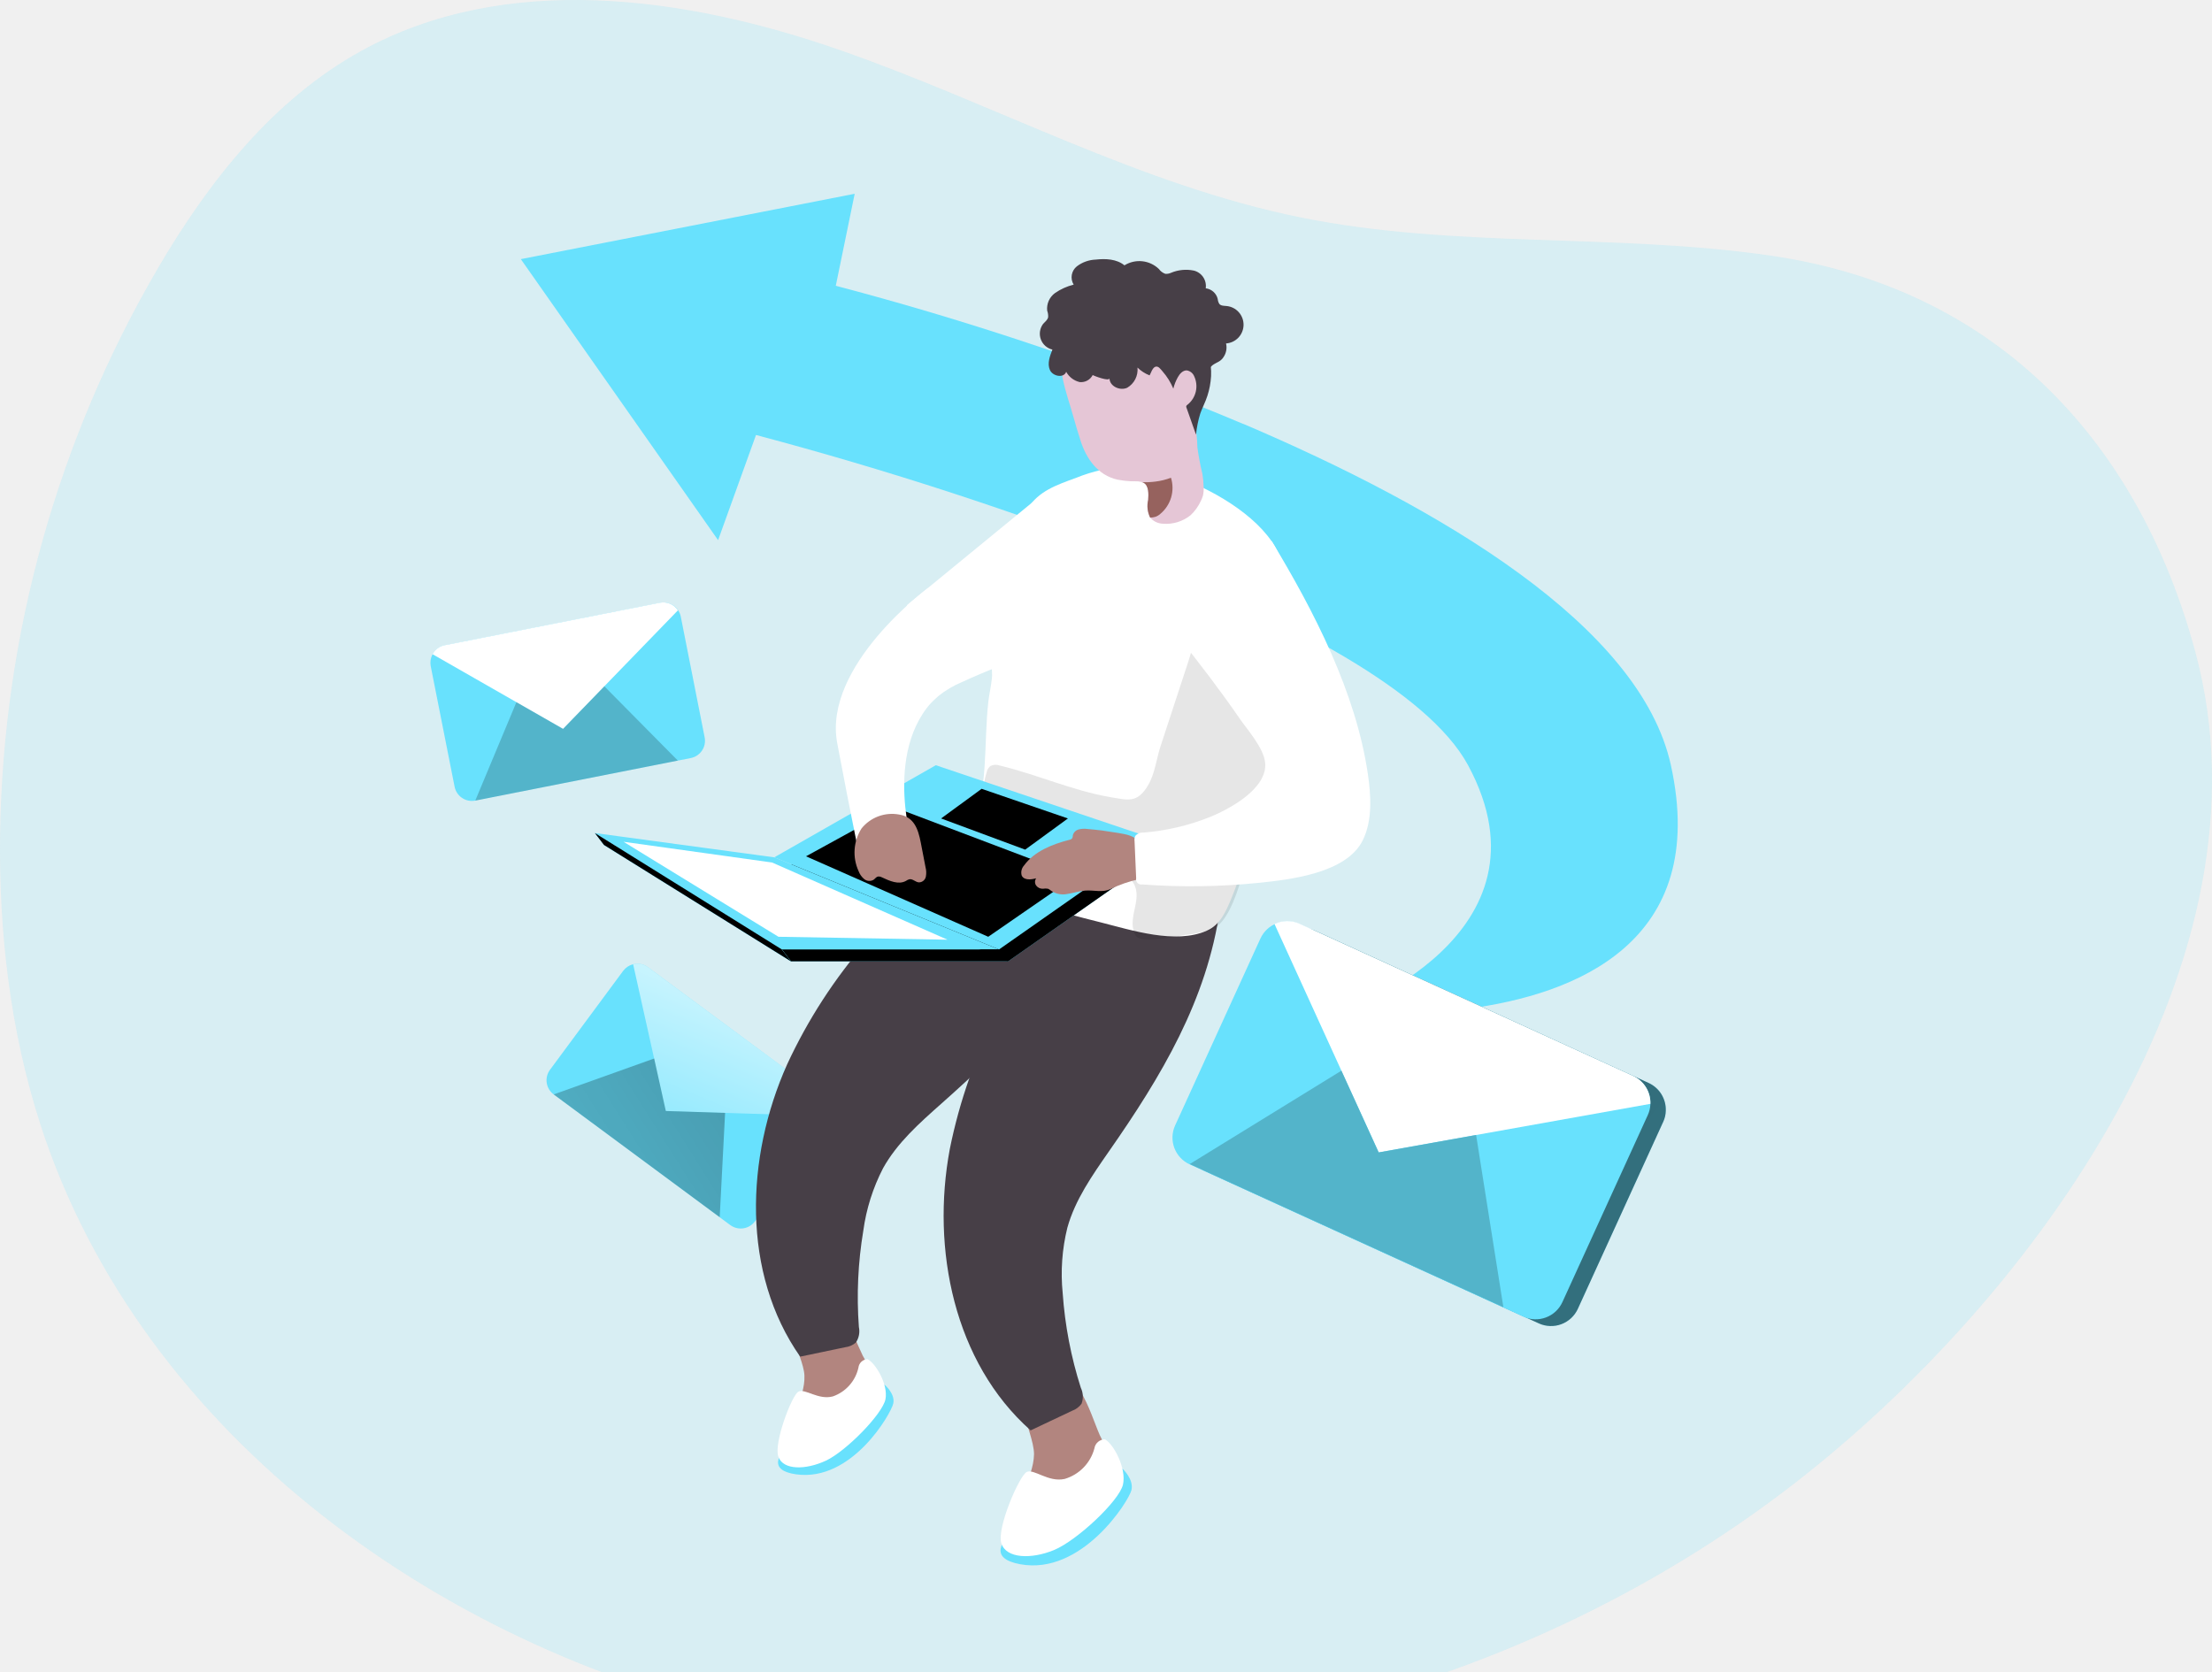
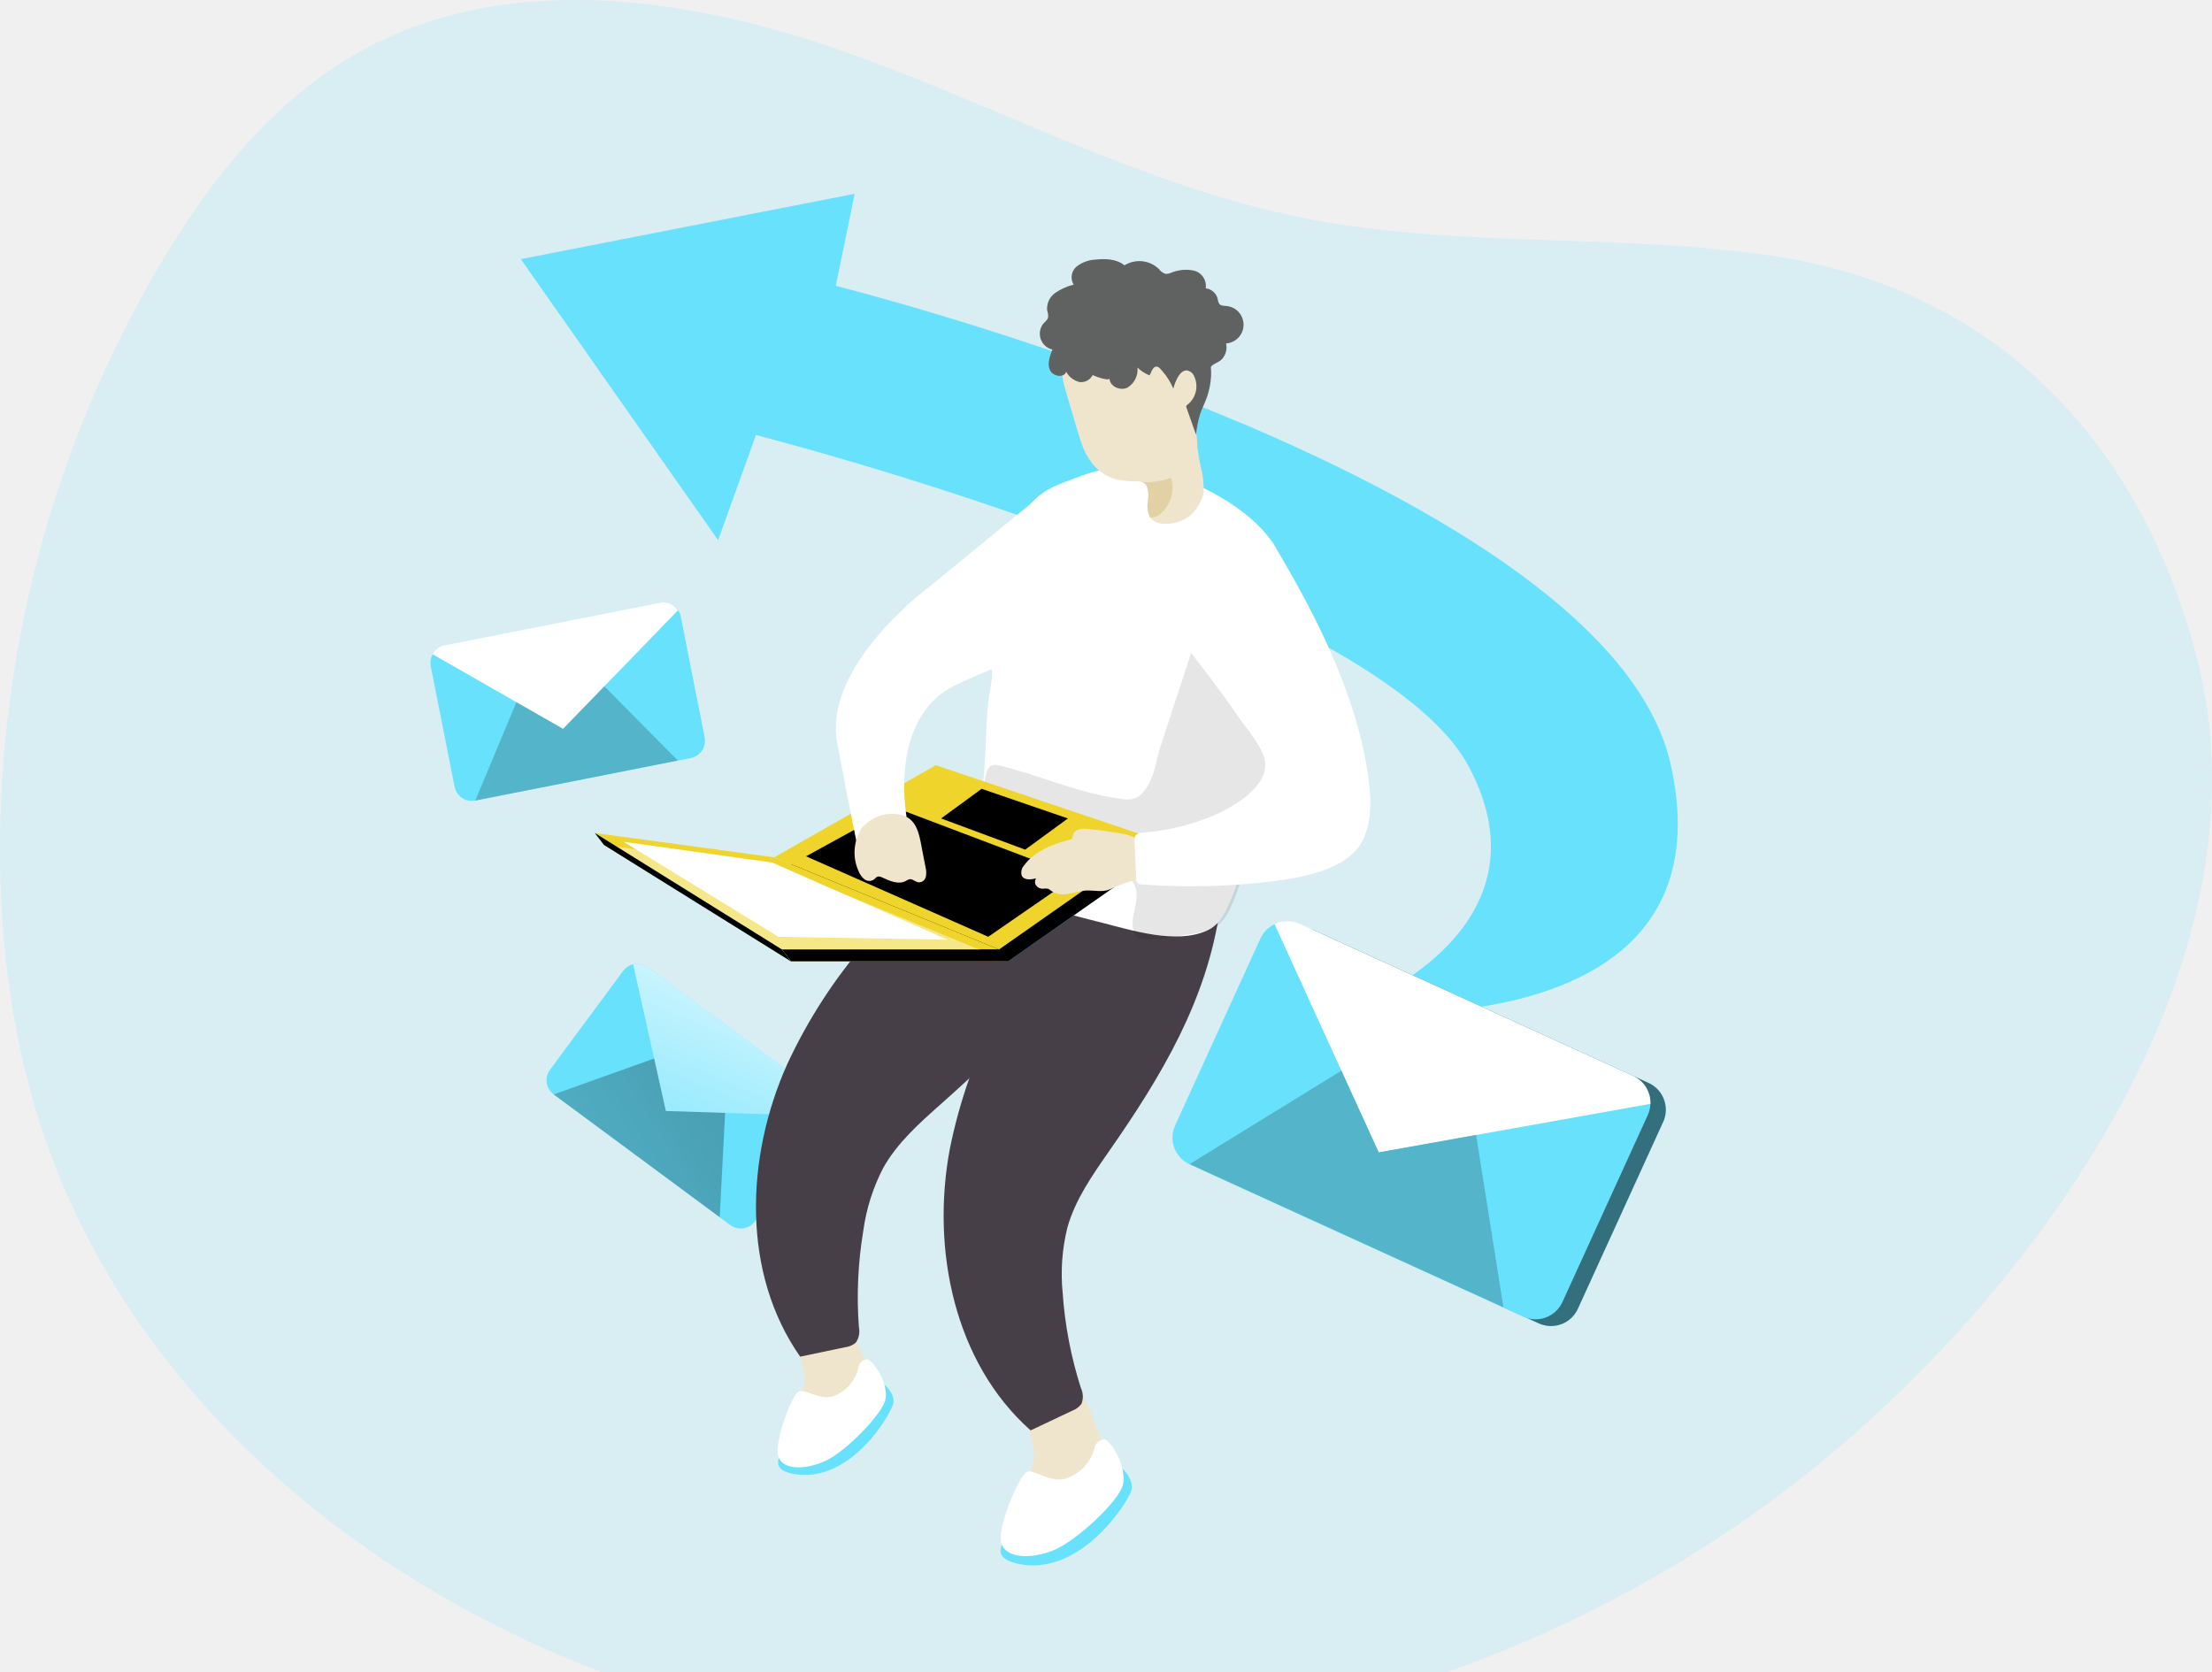
<svg xmlns="http://www.w3.org/2000/svg" width="475" height="359" viewBox="0 0 475 359" fill="none">
  <g clip-path="url(#clip0)">
    <path opacity="0.18" d="M380.155 54.89C346.85 50.055 312.559 53.385 279.538 46.749C244.999 39.805 213.545 22.326 180.253 10.719C146.96 -0.888 108.512 -6.105 77.624 10.904C58.715 21.327 44.801 38.978 33.884 57.653C12.368 94.481 0.706 136.232 0.024 178.879C-0.284 200.02 2.171 221.31 8.659 241.44C30.344 308.714 95.979 355.277 165.191 369.635C241.2 385.411 323.845 366.181 385.225 318.68C437.489 278.161 489.173 205.916 471.447 140.111C459.692 96.347 430.088 62.143 380.155 54.89Z" fill="#68E1FD" />
    <path d="M118.898 235.051L156.816 263.112C157.623 263.708 158.633 263.96 159.625 263.812C160.617 263.664 161.51 263.128 162.108 262.323L177.835 241.07C178.132 240.674 178.342 240.22 178.452 239.738C178.636 239.013 178.601 238.249 178.351 237.544C178.1 236.839 177.646 236.225 177.046 235.778L139.115 207.717C138.667 207.387 138.152 207.16 137.606 207.051C137.061 206.943 136.498 206.955 135.957 207.088C135.106 207.305 134.353 207.805 133.824 208.506L118.096 229.771C117.802 230.171 117.589 230.624 117.471 231.105C117.352 231.587 117.329 232.087 117.403 232.577C117.478 233.067 117.648 233.538 117.905 233.963C118.161 234.387 118.499 234.757 118.898 235.051Z" fill="#68E1FD" />
    <path d="M135.957 207.088L142.976 238.615L178.452 239.738C178.636 239.013 178.601 238.249 178.351 237.544C178.1 236.839 177.646 236.225 177.046 235.778L139.115 207.717C138.667 207.387 138.152 207.16 137.606 207.051C137.061 206.943 136.498 206.955 135.957 207.088Z" fill="url(#paint0_linear)" />
    <path d="M155.706 239.022L154.546 261.422L118.898 235.051L140.472 227.341L142.976 238.615L155.706 239.022Z" fill="url(#paint1_linear)" />
    <path d="M111.842 55.654L154.201 116.008L162.342 93.423C190.456 100.89 218.133 109.912 245.246 120.448C276.504 132.894 306.601 148.362 315.248 164.348C335.071 201.068 288.506 217.301 288.506 217.301C297.365 218.009 306.273 217.794 315.088 216.659C338.315 213.612 367.154 202.363 358.803 164.348C352.204 134.313 309.241 109.051 267.03 91.055H266.969C260.801 88.44 254.633 85.985 248.639 83.654L248.466 83.58C225.884 74.946 202.854 67.534 179.476 61.377L183.534 41.617L111.842 55.654Z" fill="#68E1FD" />
    <path d="M315.248 164.348C335.071 201.068 288.506 217.301 288.506 217.301C297.365 218.009 306.273 217.794 315.088 216.659C318.578 212.596 321.839 208.343 324.857 203.918C351.587 165.039 294.254 134.399 294.254 134.399C289.48 116.97 267.03 102.551 267.03 102.551V91.055H266.969L248.639 83.654L248.466 83.58L244.432 117.279L245.246 120.424C276.504 132.894 306.601 148.362 315.248 164.348Z" fill="url(#paint2_linear)" />
-     <path d="M185.261 291.148C186.39 293.068 187.089 295.211 187.308 297.427C187.271 299.645 186.551 301.798 185.249 303.594C182.571 307.565 178.468 310.353 173.789 311.377C173.177 311.565 172.519 311.535 171.927 311.291C171.521 311.042 171.206 310.671 171.026 310.23C169.904 307.948 170.36 305.235 171.1 302.829C171.84 300.424 172.852 297.982 172.741 295.429C172.556 290.655 165.734 281.441 173.678 279.196C180.302 277.272 183.152 286.893 185.261 291.148Z" fill="#B2857F" />
+     <path d="M185.261 291.148C186.39 293.068 187.089 295.211 187.308 297.427C187.271 299.645 186.551 301.798 185.249 303.594C182.571 307.565 178.468 310.353 173.789 311.377C173.177 311.565 172.519 311.535 171.927 311.291C171.521 311.042 171.206 310.671 171.026 310.23C169.904 307.948 170.36 305.235 171.1 302.829C171.84 300.424 172.852 297.982 172.741 295.429C172.556 290.655 165.734 281.441 173.678 279.196C180.302 277.272 183.152 286.893 185.261 291.148Z" fill="#EFE5CC" />
    <path d="M189.924 297.377C189.924 297.377 192.267 299.302 191.823 301.423C191.379 303.545 182.954 318.334 170.952 316.644C158.95 314.954 178.662 303.076 178.662 303.076L189.924 297.377Z" fill="#68E1FD" />
    <path d="M186.297 291.914C185.805 291.931 185.336 292.126 184.976 292.461C184.616 292.796 184.389 293.25 184.336 293.739C184.023 295.148 183.355 296.454 182.397 297.533C181.439 298.612 180.221 299.429 178.859 299.906C175.726 300.758 172.864 298.143 171.458 298.883C170.052 299.623 166.104 309.922 167.141 312.858C168.177 315.794 173.037 315.72 177.354 313.709C181.671 311.698 189.541 303.669 190.146 300.499C190.75 297.329 188.012 292.765 186.297 291.914Z" fill="white" />
-     <path d="M236.155 308.208C237.319 310.396 237.993 312.812 238.129 315.288C237.959 317.73 237.057 320.064 235.539 321.985C232.371 326.279 227.67 329.186 222.414 330.102C221.727 330.283 220.998 330.218 220.354 329.917C219.92 329.608 219.585 329.18 219.392 328.683C218.257 326.093 218.911 323.096 219.836 320.431C220.761 317.767 221.995 315.14 222.044 312.327C222.044 307.023 214.927 296.428 223.857 294.319C231.32 292.555 234.034 303.385 236.155 308.208Z" fill="#B2857F" />
+     <path d="M236.155 308.208C237.319 310.396 237.993 312.812 238.129 315.288C237.959 317.73 237.057 320.064 235.539 321.985C232.371 326.279 227.67 329.186 222.414 330.102C221.727 330.283 220.998 330.218 220.354 329.917C219.92 329.608 219.585 329.18 219.392 328.683C218.257 326.093 218.911 323.096 219.836 320.431C220.761 317.767 221.995 315.14 222.044 312.327C222.044 307.023 214.927 296.428 223.857 294.319C231.32 292.555 234.034 303.385 236.155 308.208Z" fill="#EFE5CC" />
    <path d="M241.052 315.448C241.052 315.448 243.519 317.705 242.964 320.037C242.409 322.368 232.319 338.415 219.047 335.949C205.774 333.482 228.249 321.332 228.249 321.332L241.052 315.448Z" fill="#68E1FD" />
    <path d="M237.29 309.133C236.739 309.127 236.203 309.321 235.784 309.68C235.364 310.038 235.089 310.536 235.008 311.082C234.596 312.629 233.793 314.043 232.676 315.19C231.559 316.337 230.166 317.178 228.631 317.632C225.103 318.421 222.032 315.399 220.478 316.139C218.923 316.879 213.989 328.165 215.025 331.459C216.062 334.752 221.452 334.925 226.349 332.902C231.246 330.879 240.386 322.319 241.151 318.828C241.916 315.337 239.153 310.169 237.29 309.133Z" fill="white" />
    <path d="M209.549 179.569C209.213 179.627 208.883 179.714 208.562 179.828C200.766 182.788 191.379 195.986 186.075 202.252C179.18 210.188 173.441 219.058 169.028 228.599C160.073 248.594 159.246 273.436 171.828 291.371L181.499 289.348C182.343 289.254 183.139 288.906 183.781 288.349C184.111 287.865 184.339 287.319 184.451 286.745C184.564 286.17 184.558 285.578 184.434 285.006C183.923 278.098 184.242 271.153 185.384 264.321C186.022 259.638 187.458 255.099 189.627 250.901C192.662 245.436 197.448 241.205 202.111 237.061C216.913 223.949 230.185 210.393 237.525 191.854C230.901 188.598 216.691 178.311 209.549 179.569Z" fill="#473F47" />
    <path d="M231.949 189.634C231.63 189.761 231.328 189.927 231.049 190.127C224.153 194.814 218.097 209.863 214.396 217.165C209.55 226.496 206.037 236.461 203.961 246.768C199.927 268.292 204.898 292.641 221.316 307.208L230.259 302.978C231.055 302.689 231.747 302.17 232.245 301.485C232.452 300.935 232.546 300.349 232.521 299.762C232.495 299.174 232.351 298.598 232.097 298.068C229.988 291.469 228.679 284.64 228.199 277.728C227.727 273.027 228.065 268.279 229.198 263.691C230.864 257.684 234.54 252.455 238.104 247.323C249.391 231.14 259.185 214.846 261.997 195.11C254.806 193.482 238.585 186.797 231.949 189.634Z" fill="#473F47" />
    <path d="M191.774 142.651C191.768 142.705 191.768 142.758 191.774 142.812C191.663 144.871 190.984 146.685 191.515 148.782C192.082 151.113 194.253 153.222 196.621 152.877C198.595 152.593 199.94 150.817 201.457 149.522C203.045 148.25 204.806 147.212 206.687 146.438C209.154 145.291 211.695 144.218 214.236 143.231C215.864 142.59 218.973 142.195 219.663 140.53C220.354 138.864 220.132 136.237 220.33 134.473L223.401 106.486L194.821 129.922C193.648 132.485 192.735 135.158 192.095 137.902C191.822 139.47 191.714 141.061 191.774 142.651Z" fill="white" />
    <path d="M212.99 145.735C212.817 147.388 212.435 149.028 212.238 150.669C211.202 159.784 212.324 169.442 208.624 178.089C207.785 180.013 206.699 182.061 207.193 184.108C207.795 185.843 209.01 187.299 210.609 188.203C218.159 193.483 227.324 195.838 236.254 198.071C242.977 199.773 252.438 202.869 259.148 199.884C262.01 198.651 263.243 195.789 264.415 192.977C268.116 184.022 270.065 174.154 271.816 164.607C272.038 163.374 272.273 162.14 272.482 160.845C273.938 152.235 275.077 143.552 275.899 134.794C276.467 128.429 276.726 121.522 273.099 116.292C268.288 109.31 258.1 103.957 250.168 101.49C247.603 100.665 244.931 100.22 242.237 100.17C238.398 100.35 234.618 101.184 231.061 102.637C226.83 104.179 223.068 105.462 220.663 109.212C217.996 113.568 215.953 118.276 214.594 123.199C213.314 127.81 212.679 132.575 212.706 137.36C212.706 139.703 213.027 142.071 213.015 144.403C213.054 144.846 213.046 145.293 212.99 145.735Z" fill="white" />
    <path opacity="0.1" d="M244.568 201.487C247.134 202.561 253.499 200.797 255.559 200.661C256.792 200.587 258.026 200.094 259.259 199.946C265.427 199.094 268.054 182.196 269.127 177.743C272.014 165.84 275.788 153.604 277.293 141.516C277.86 136.841 278.268 132.068 277.219 127.491C276.171 122.915 273.518 118.499 269.263 116.39C261.862 112.764 256.866 136.927 255.25 141.861C253.227 148.029 251.192 154.196 249.181 160.363C248.293 163.126 248.01 166.198 246.492 168.726C244.186 172.562 242.237 171.835 238.376 171.193C230.272 169.787 222.698 166.346 214.717 164.422C214.389 164.299 214.039 164.244 213.689 164.261C213.339 164.278 212.997 164.366 212.682 164.52C212.252 164.874 211.959 165.367 211.855 165.914C211.385 167.472 211.128 169.086 211.091 170.712C211.044 171.178 211.112 171.648 211.288 172.081C211.566 172.524 211.953 172.889 212.41 173.142C217.804 176.71 223.728 179.404 229.963 181.123C234.897 182.504 239.572 184.823 242.903 188.943C245.9 192.643 242.002 196.541 243.631 200.55C243.716 200.761 243.842 200.953 244.004 201.114C244.165 201.276 244.357 201.402 244.568 201.487Z" fill="#020202" />
    <path d="M250.193 182.85L202.9 166.901L168.214 186.686L216.481 206.471L250.193 182.85Z" fill="#68E1FD" />
    <path d="M250.193 182.85L202.9 166.901L168.214 186.686L216.481 206.471L250.193 182.85Z" fill="url(#paint3_linear)" />
-     <path d="M248.244 180.296L200.951 164.348L166.265 184.133L214.532 203.917L248.244 180.296Z" fill="#68E1FD" />
+     <path d="M248.244 180.296L200.951 164.348L166.265 184.133L214.532 203.917L248.244 180.296Z" fill="#EFD42B" />
    <path d="M212.213 201.192L173.086 183.911L192.181 173.426L231.086 188.154L212.213 201.192Z" fill="url(#paint4_linear)" />
-     <path d="M214.532 203.917H167.893L127.742 178.915L166.265 184.133L214.532 203.917Z" fill="#68E1FD" />
-     <path d="M230.444 89.316C230.925 91.055 231.443 92.794 231.999 94.521C233.232 98.468 235.699 102.07 239.992 103.019C240.94 103.202 241.901 103.317 242.866 103.365C243.051 103.365 243.26 103.365 243.507 103.365C243.521 103.371 243.535 103.375 243.55 103.375C243.565 103.375 243.58 103.371 243.594 103.365H243.705C244.186 103.342 244.669 103.392 245.135 103.513C245.266 103.52 245.393 103.558 245.505 103.624C246.739 104.191 246.64 106.189 246.554 107.324C246.25 108.601 246.398 109.944 246.973 111.123C246.973 111.123 246.973 111.197 247.047 111.247C247.389 111.62 247.802 111.921 248.262 112.133C248.721 112.344 249.218 112.463 249.724 112.48C251.851 112.652 253.963 112.008 255.633 110.679C256.588 109.792 257.355 108.723 257.89 107.534C258.057 107.196 258.197 106.845 258.309 106.485C258.449 105.875 258.503 105.248 258.47 104.623C258.447 103.664 258.356 102.708 258.198 101.761C257.743 99.894 257.385 98.004 257.125 96.1C257.109 95.135 257.043 94.171 256.928 93.213C256.77 92.601 256.655 91.979 256.582 91.351C256.582 89.538 257.508 87.786 257.52 85.948C257.536 84.131 257.367 82.316 257.014 80.533C256.356 76.996 254.816 73.683 252.536 70.9C248.306 65.966 240.806 63.499 234.91 66.311C231.963 67.717 229.677 70.211 228.532 73.268C226.559 78.461 229.026 84.246 230.444 89.316Z" fill="#E5C6D6" />
-     <path d="M236.587 178.36C235.551 178.237 234.503 178.126 233.466 178.039C232.848 177.952 232.219 177.99 231.616 178.15C231.32 178.228 231.049 178.383 230.832 178.6C230.615 178.816 230.46 179.087 230.383 179.384C230.389 179.609 230.343 179.833 230.247 180.037C230.089 180.22 229.87 180.339 229.63 180.37C225.93 181.333 222.106 182.837 219.898 185.884C219.635 186.172 219.451 186.524 219.365 186.904C219.278 187.285 219.292 187.681 219.404 188.055C219.91 189.091 221.39 188.943 222.501 188.635C222.341 188.863 222.256 189.134 222.256 189.412C222.256 189.69 222.341 189.961 222.501 190.189C222.667 190.413 222.885 190.593 223.137 190.713C223.388 190.833 223.665 190.89 223.944 190.88C224.311 190.812 224.687 190.812 225.054 190.88C225.305 190.997 225.538 191.15 225.745 191.336C226.264 191.679 226.848 191.913 227.461 192.023C228.074 192.134 228.703 192.118 229.309 191.977C230.543 191.792 231.777 191.373 233.01 191.274C234.922 191.126 236.637 191.755 238.413 190.978C240.371 190.009 242.443 189.288 244.58 188.832C245.26 188.723 245.887 188.399 246.369 187.907C246.576 187.489 246.685 187.029 246.685 186.562C246.685 186.096 246.576 185.636 246.369 185.218C246.05 183.705 245.474 182.257 244.667 180.938C243.618 179.458 241.867 179.199 240.152 178.903C238.894 178.693 237.771 178.533 236.587 178.36Z" fill="#B2857F" />
+     <path d="M214.532 203.917H167.893L127.742 178.915L166.265 184.133L214.532 203.917Z" fill="#EFD42B" />
+     <path d="M230.444 89.316C230.925 91.055 231.443 92.794 231.999 94.521C233.232 98.468 235.699 102.07 239.992 103.019C240.94 103.202 241.901 103.317 242.866 103.365C243.051 103.365 243.26 103.365 243.507 103.365C243.521 103.371 243.535 103.375 243.55 103.375C243.565 103.375 243.58 103.371 243.594 103.365H243.705C244.186 103.342 244.669 103.392 245.135 103.513C245.266 103.52 245.393 103.558 245.505 103.624C246.739 104.191 246.64 106.189 246.554 107.324C246.25 108.601 246.398 109.944 246.973 111.123C246.973 111.123 246.973 111.197 247.047 111.247C247.389 111.62 247.802 111.921 248.262 112.133C248.721 112.344 249.218 112.463 249.724 112.48C251.851 112.652 253.963 112.008 255.633 110.679C256.588 109.792 257.355 108.723 257.89 107.534C258.057 107.196 258.197 106.845 258.309 106.485C258.449 105.875 258.503 105.248 258.47 104.623C258.447 103.664 258.356 102.708 258.198 101.761C257.743 99.894 257.385 98.004 257.125 96.1C257.109 95.135 257.043 94.171 256.928 93.213C256.77 92.601 256.655 91.979 256.582 91.351C256.582 89.538 257.508 87.786 257.52 85.948C257.536 84.131 257.367 82.316 257.014 80.533C256.356 76.996 254.816 73.683 252.536 70.9C248.306 65.966 240.806 63.499 234.91 66.311C231.963 67.717 229.677 70.211 228.532 73.268C226.559 78.461 229.026 84.246 230.444 89.316Z" fill="#EFE5CC" />
+     <path d="M236.587 178.36C235.551 178.237 234.503 178.126 233.466 178.039C232.848 177.952 232.219 177.99 231.616 178.15C231.32 178.228 231.049 178.383 230.832 178.6C230.615 178.816 230.46 179.087 230.383 179.384C230.389 179.609 230.343 179.833 230.247 180.037C230.089 180.22 229.87 180.339 229.63 180.37C225.93 181.333 222.106 182.837 219.898 185.884C219.635 186.172 219.451 186.524 219.365 186.904C219.278 187.285 219.292 187.681 219.404 188.055C219.91 189.091 221.39 188.943 222.501 188.635C222.341 188.863 222.256 189.134 222.256 189.412C222.256 189.69 222.341 189.961 222.501 190.189C222.667 190.413 222.885 190.593 223.137 190.713C223.388 190.833 223.665 190.89 223.944 190.88C224.311 190.812 224.687 190.812 225.054 190.88C225.305 190.997 225.538 191.15 225.745 191.336C226.264 191.679 226.848 191.913 227.461 192.023C228.074 192.134 228.703 192.118 229.309 191.977C230.543 191.792 231.777 191.373 233.01 191.274C234.922 191.126 236.637 191.755 238.413 190.978C240.371 190.009 242.443 189.288 244.58 188.832C245.26 188.723 245.887 188.399 246.369 187.907C246.576 187.489 246.685 187.029 246.685 186.562C246.685 186.096 246.576 185.636 246.369 185.218C246.05 183.705 245.474 182.257 244.667 180.938C243.618 179.458 241.867 179.199 240.152 178.903C238.894 178.693 237.771 178.533 236.587 178.36Z" fill="#EFE5CC" />
    <path d="M273.124 116.279C282.19 131.291 291.145 148.682 293.723 166.173C294.402 170.774 294.772 176.201 292.613 180.518C289.085 187.549 277.083 188.918 270.176 189.621C261.904 190.46 253.575 190.571 245.283 189.954C245.102 189.989 244.915 189.978 244.739 189.923C244.563 189.867 244.403 189.77 244.274 189.638C244.144 189.506 244.05 189.344 243.998 189.167C243.946 188.99 243.938 188.803 243.976 188.622L243.631 180.642C243.573 180.269 243.625 179.888 243.779 179.544C243.995 179.293 244.267 179.096 244.574 178.969C244.88 178.843 245.212 178.79 245.542 178.816C250.374 178.429 255.121 177.328 259.629 175.547C263.909 173.845 272.273 169.38 271.668 163.755C271.335 160.598 267.869 156.749 266.154 154.258C262.035 148.275 257.594 142.478 253.055 136.804C253.055 136.804 252.611 104.524 273.124 116.279Z" fill="white" />
-     <path d="M231.863 82.063C231.249 81.921 230.673 81.651 230.171 81.27C229.669 80.89 229.254 80.408 228.952 79.855C228.446 81.274 226.053 80.842 225.449 79.448C224.844 78.054 225.449 76.475 225.991 75.082C225.425 74.948 224.9 74.676 224.465 74.289C224.031 73.902 223.699 73.413 223.501 72.865C223.302 72.318 223.243 71.73 223.329 71.154C223.415 70.579 223.643 70.033 223.993 69.568C224.4 69.112 224.968 68.717 225.079 68.1C225.105 67.63 225.034 67.16 224.869 66.719C224.792 65.995 224.908 65.263 225.204 64.598C225.501 63.933 225.968 63.358 226.559 62.932C227.771 62.096 229.125 61.485 230.555 61.131C230.171 60.507 230.029 59.764 230.153 59.042C230.278 58.319 230.662 57.668 231.234 57.209C232.403 56.316 233.821 55.807 235.292 55.753C237.426 55.519 239.782 55.617 241.46 56.987C242.605 56.276 243.955 55.967 245.296 56.11C246.636 56.253 247.891 56.839 248.861 57.776C249.205 58.254 249.687 58.615 250.242 58.812C250.639 58.841 251.037 58.773 251.402 58.615C252.957 57.95 254.678 57.773 256.336 58.109C257.164 58.307 257.889 58.808 258.366 59.513C258.843 60.219 259.039 61.078 258.914 61.92C259.526 61.994 260.102 62.253 260.562 62.663C261.023 63.074 261.348 63.615 261.492 64.215C261.52 64.591 261.638 64.955 261.837 65.275C262.195 65.695 262.824 65.67 263.354 65.719C264.366 65.808 265.307 66.274 265.99 67.026C266.673 67.778 267.047 68.759 267.038 69.775C267.028 70.79 266.636 71.765 265.94 72.504C265.243 73.243 264.294 73.692 263.28 73.762C263.397 74.257 263.41 74.772 263.319 75.273C263.227 75.773 263.034 76.25 262.75 76.673C262.096 77.721 261.22 77.795 260.357 78.449C259.851 78.844 260.049 78.881 260.073 79.682C260.098 80.42 260.061 81.159 259.962 81.89C259.794 83.299 259.441 84.68 258.914 85.998C258.544 86.948 258.075 87.86 257.742 88.823C257.283 90.296 256.977 91.813 256.829 93.349L254.744 87.453C254.721 87.373 254.721 87.287 254.744 87.207C254.786 87.097 254.865 87.006 254.966 86.948C255.875 86.239 256.515 85.242 256.78 84.12C257.045 82.999 256.918 81.82 256.422 80.78C256.283 80.454 256.063 80.169 255.782 79.953C255.501 79.737 255.169 79.597 254.818 79.547C253.98 79.547 253.338 80.275 252.931 81.002C252.498 81.778 252.17 82.607 251.957 83.469C251.392 82.119 250.613 80.87 249.65 79.769C249.243 79.312 248.75 78.535 248.096 78.77C247.442 79.004 247.134 80.188 246.862 80.62C245.891 80.242 245.005 79.671 244.26 78.942C244.346 79.798 244.184 80.661 243.795 81.428C243.406 82.196 242.805 82.835 242.064 83.272C240.51 84 238.252 82.963 238.252 81.237C238.252 82.014 234.885 80.706 234.638 80.558C234.378 81.057 233.975 81.466 233.48 81.734C232.986 82.003 232.423 82.117 231.863 82.063Z" fill="#473F47" />
-     <path d="M248.133 103.427C247.139 103.557 246.136 103.598 245.135 103.55C245.266 103.557 245.393 103.595 245.505 103.661C246.739 104.228 246.64 106.227 246.554 107.361C246.25 108.638 246.398 109.981 246.973 111.16C247.357 111.163 247.74 111.109 248.108 111C248.485 110.867 248.833 110.662 249.132 110.396C250.251 109.475 251.069 108.241 251.482 106.852C251.895 105.463 251.884 103.983 251.451 102.6C250.383 103.011 249.269 103.289 248.133 103.427Z" fill="#96625E" />
+     <path d="M231.863 82.063C231.249 81.921 230.673 81.651 230.171 81.27C229.669 80.89 229.254 80.408 228.952 79.855C228.446 81.274 226.053 80.842 225.449 79.448C224.844 78.054 225.449 76.475 225.991 75.082C225.425 74.948 224.9 74.676 224.465 74.289C224.031 73.902 223.699 73.413 223.501 72.865C223.302 72.318 223.243 71.73 223.329 71.154C223.415 70.579 223.643 70.033 223.993 69.568C224.4 69.112 224.968 68.717 225.079 68.1C225.105 67.63 225.034 67.16 224.869 66.719C224.792 65.995 224.908 65.263 225.204 64.598C225.501 63.933 225.968 63.358 226.559 62.932C227.771 62.096 229.125 61.485 230.555 61.131C230.171 60.507 230.029 59.764 230.153 59.042C230.278 58.319 230.662 57.668 231.234 57.209C232.403 56.316 233.821 55.807 235.292 55.753C237.426 55.519 239.782 55.617 241.46 56.987C242.605 56.276 243.955 55.967 245.296 56.11C246.636 56.253 247.891 56.839 248.861 57.776C249.205 58.254 249.687 58.615 250.242 58.812C250.639 58.841 251.037 58.773 251.402 58.615C252.957 57.95 254.678 57.773 256.336 58.109C257.164 58.307 257.889 58.808 258.366 59.513C258.843 60.219 259.039 61.078 258.914 61.92C259.526 61.994 260.102 62.253 260.562 62.663C261.023 63.074 261.348 63.615 261.492 64.215C261.52 64.591 261.638 64.955 261.837 65.275C262.195 65.695 262.824 65.67 263.354 65.719C264.366 65.808 265.307 66.274 265.99 67.026C266.673 67.778 267.047 68.759 267.038 69.775C267.028 70.79 266.636 71.765 265.94 72.504C265.243 73.243 264.294 73.692 263.28 73.762C263.397 74.257 263.41 74.772 263.319 75.273C263.227 75.773 263.034 76.25 262.75 76.673C262.096 77.721 261.22 77.795 260.357 78.449C259.851 78.844 260.049 78.881 260.073 79.682C260.098 80.42 260.061 81.159 259.962 81.89C259.794 83.299 259.441 84.68 258.914 85.998C258.544 86.948 258.075 87.86 257.742 88.823C257.283 90.296 256.977 91.813 256.829 93.349L254.744 87.453C254.721 87.373 254.721 87.287 254.744 87.207C254.786 87.097 254.865 87.006 254.966 86.948C255.875 86.239 256.515 85.242 256.78 84.12C257.045 82.999 256.918 81.82 256.422 80.78C256.283 80.454 256.063 80.169 255.782 79.953C255.501 79.737 255.169 79.597 254.818 79.547C253.98 79.547 253.338 80.275 252.931 81.002C252.498 81.778 252.17 82.607 251.957 83.469C251.392 82.119 250.613 80.87 249.65 79.769C249.243 79.312 248.75 78.535 248.096 78.77C247.442 79.004 247.134 80.188 246.862 80.62C245.891 80.242 245.005 79.671 244.26 78.942C244.346 79.798 244.184 80.661 243.795 81.428C243.406 82.196 242.805 82.835 242.064 83.272C240.51 84 238.252 82.963 238.252 81.237C238.252 82.014 234.885 80.706 234.638 80.558C234.378 81.057 233.975 81.466 233.48 81.734C232.986 82.003 232.423 82.117 231.863 82.063Z" fill="#606161" />
+     <path d="M248.133 103.427C247.139 103.557 246.136 103.598 245.135 103.55C245.266 103.557 245.393 103.595 245.505 103.661C246.739 104.228 246.64 106.227 246.554 107.361C246.25 108.638 246.398 109.981 246.973 111.16C247.357 111.163 247.74 111.109 248.108 111C248.485 110.867 248.833 110.662 249.132 110.396C250.251 109.475 251.069 108.241 251.482 106.852C251.895 105.463 251.884 103.983 251.451 102.6C250.383 103.011 249.269 103.289 248.133 103.427Z" fill="#E3D1A6" />
    <path d="M199.249 126.308C199.249 126.308 176.663 142.972 179.784 159.611C182.683 175.091 185.285 187.401 185.285 187.401L195.857 181.234C195.857 181.234 188.789 157.909 203.541 147.77C218.294 137.631 199.249 126.308 199.249 126.308Z" fill="white" />
-     <path d="M197.732 181L198.743 186.242C198.921 186.906 198.947 187.602 198.817 188.277C198.749 188.614 198.569 188.919 198.308 189.142C198.046 189.366 197.718 189.495 197.374 189.511C196.634 189.511 196.005 188.696 195.265 188.844C195 188.923 194.75 189.044 194.525 189.202C192.946 190.066 191.034 189.202 189.368 188.425C189.103 188.276 188.794 188.219 188.493 188.265C188.135 188.363 187.913 188.721 187.605 188.943C187.296 189.129 186.939 189.216 186.58 189.194C186.221 189.172 185.877 189.042 185.594 188.82C185.035 188.355 184.609 187.751 184.36 187.068C183.696 185.609 183.408 184.008 183.522 182.409C183.637 180.81 184.15 179.265 185.014 177.916C185.961 176.746 187.204 175.851 188.615 175.326C190.025 174.801 191.551 174.665 193.032 174.931C196.239 175.437 197.152 177.953 197.732 181Z" fill="#B2857F" />
-     <path d="M216.481 206.471H169.842L129.691 181.468L168.214 186.686L216.481 206.471Z" fill="#68E1FD" />
+     <path d="M197.732 181L198.743 186.242C198.921 186.906 198.947 187.602 198.817 188.277C198.749 188.614 198.569 188.919 198.308 189.142C198.046 189.366 197.718 189.495 197.374 189.511C196.634 189.511 196.005 188.696 195.265 188.844C195 188.923 194.75 189.044 194.525 189.202C192.946 190.066 191.034 189.202 189.368 188.425C189.103 188.276 188.794 188.219 188.493 188.265C188.135 188.363 187.913 188.721 187.605 188.943C187.296 189.129 186.939 189.216 186.58 189.194C186.221 189.172 185.877 189.042 185.594 188.82C185.035 188.355 184.609 187.751 184.36 187.068C183.696 185.609 183.408 184.008 183.522 182.409C183.637 180.81 184.15 179.265 185.014 177.916C185.961 176.746 187.204 175.851 188.615 175.326C190.025 174.801 191.551 174.665 193.032 174.931C196.239 175.437 197.152 177.953 197.732 181Z" fill="#EFE5CC" />
+     <path d="M216.481 206.471H169.842L129.691 181.468L168.214 186.686L216.481 206.471Z" fill="#F6E788" />
    <path d="M214.532 203.917L216.481 206.471H169.842L167.893 203.917H214.532Z" fill="url(#paint5_linear)" />
    <path d="M127.742 178.915L129.691 181.468L169.842 206.471L167.893 203.918L127.742 178.915Z" fill="#68E1FD" />
    <path d="M127.742 178.915L129.691 181.468L169.842 206.471L167.893 203.918L127.742 178.915Z" fill="url(#paint6_linear)" />
    <path d="M165.796 185.243L133.897 180.79L167.165 201.192L203.467 201.821L165.796 185.243Z" fill="white" />
    <path d="M220.145 182.48L202.086 175.782L210.795 169.417L229.322 175.782L220.145 182.48Z" fill="url(#paint7_linear)" />
    <path d="M258.79 251.517L330.445 284.229C331.97 284.924 333.708 284.985 335.278 284.4C336.848 283.815 338.122 282.631 338.82 281.108L357.15 240.946C357.501 240.201 357.69 239.389 357.706 238.566C357.753 237.314 357.427 236.076 356.767 235.01C356.108 233.945 355.147 233.1 354.005 232.583L282.35 199.872C281.501 199.49 280.578 199.298 279.647 199.311C278.716 199.324 277.799 199.541 276.96 199.946C275.64 200.583 274.585 201.66 273.975 202.992L255.67 243.167C255.326 243.92 255.134 244.733 255.105 245.561C255.076 246.388 255.21 247.213 255.5 247.988C255.79 248.764 256.23 249.474 256.794 250.08C257.359 250.685 258.037 251.174 258.79 251.517Z" fill="#68E1FD" />
    <path d="M258.79 251.517L330.445 284.229C331.97 284.924 333.708 284.985 335.278 284.4C336.848 283.815 338.122 282.631 338.82 281.108L357.15 240.946C357.501 240.201 357.69 239.389 357.706 238.566C357.753 237.314 357.427 236.076 356.767 235.01C356.108 233.945 355.147 233.1 354.005 232.583L282.35 199.872C281.501 199.49 280.578 199.298 279.647 199.311C278.716 199.324 277.799 199.541 276.96 199.946C275.64 200.583 274.585 201.66 273.975 202.992L255.67 243.167C255.326 243.92 255.134 244.733 255.105 245.561C255.076 246.388 255.21 247.213 255.5 247.988C255.79 248.764 256.23 249.474 256.794 250.08C257.359 250.685 258.037 251.174 258.79 251.517Z" fill="url(#paint8_linear)" />
    <path d="M255.472 250.074L327.127 282.786C328.652 283.48 330.39 283.542 331.96 282.957C333.53 282.372 334.804 281.188 335.502 279.665L353.832 239.515C354.179 238.768 354.372 237.958 354.4 237.135C354.445 235.882 354.117 234.643 353.459 233.576C352.8 232.509 351.84 231.661 350.699 231.14L279.045 198.441C277.521 197.749 275.785 197.687 274.216 198.269C272.647 198.851 271.372 200.03 270.669 201.549L252.339 241.723C251.996 242.477 251.805 243.291 251.777 244.119C251.748 244.947 251.884 245.772 252.175 246.548C252.466 247.323 252.907 248.034 253.473 248.639C254.038 249.244 254.718 249.732 255.472 250.074Z" fill="#68E1FD" />
    <path d="M273.679 198.441L296.055 247.508L354.4 237.073C354.445 235.82 354.117 234.582 353.459 233.515C352.8 232.447 351.84 231.6 350.699 231.078L279.045 198.379C278.201 197.994 277.282 197.8 276.355 197.81C275.427 197.821 274.514 198.036 273.679 198.441Z" fill="url(#paint9_linear)" />
    <path d="M316.975 243.759L322.834 280.75L255.472 250.012L288.049 229.956L296.055 247.508L316.975 243.759Z" fill="url(#paint10_linear)" />
    <path d="M102.061 171.946L148.342 162.806C148.829 162.71 149.292 162.519 149.705 162.244C150.118 161.969 150.473 161.615 150.749 161.202C151.026 160.79 151.218 160.327 151.315 159.84C151.412 159.353 151.412 158.852 151.315 158.365L146.196 132.462C146.106 131.977 145.917 131.515 145.64 131.106C145.228 130.479 144.638 129.989 143.946 129.699C143.254 129.409 142.491 129.332 141.755 129.477L95.474 138.617C94.926 138.72 94.408 138.946 93.96 139.277C93.511 139.608 93.143 140.036 92.883 140.529C92.466 141.302 92.327 142.195 92.489 143.058L97.62 168.961C97.714 169.449 97.904 169.914 98.179 170.328C98.454 170.743 98.807 171.099 99.22 171.376C99.633 171.654 100.096 171.847 100.583 171.944C101.071 172.042 101.573 172.043 102.061 171.946Z" fill="#68E1FD" />
    <path d="M92.883 140.505L120.909 156.54L145.579 131.081C145.166 130.454 144.576 129.965 143.884 129.675C143.192 129.385 142.429 129.307 141.693 129.453L95.412 138.593C94.875 138.705 94.37 138.934 93.933 139.265C93.495 139.595 93.137 140.019 92.883 140.505Z" fill="url(#paint11_linear)" />
    <path d="M129.778 147.4L145.554 163.349L102.061 171.946L110.893 150.804L120.909 156.54L129.778 147.4Z" fill="url(#paint12_linear)" />
  </g>
  <defs>
    <linearGradient id="paint0_linear" x1="172.11" y1="187.79" x2="139.535" y2="265.594" gradientUnits="userSpaceOnUse">
      <stop offset="0.01" stop-color="white" />
      <stop offset="1" stop-color="white" stop-opacity="0" />
    </linearGradient>
    <linearGradient id="paint1_linear" x1="195.771" y1="210.983" x2="41.733" y2="308.028" gradientUnits="userSpaceOnUse">
      <stop offset="0.01" />
      <stop offset="0.08" stop-opacity="0.69" />
      <stop offset="0.21" stop-opacity="0.32" />
      <stop offset="1" stop-opacity="0" />
    </linearGradient>
    <linearGradient id="paint2_linear" x1="-24762.9" y1="29295.4" x2="6144.93" y2="15509.1" gradientUnits="userSpaceOnUse">
      <stop offset="0.01" />
      <stop offset="0.08" stop-opacity="0.69" />
      <stop offset="0.21" stop-opacity="0.32" />
      <stop offset="1" stop-opacity="0" />
    </linearGradient>
    <linearGradient id="paint3_linear" x1="-17694.2" y1="5396.44" x2="-17213.5" y2="10540.2" gradientUnits="userSpaceOnUse">
      <stop offset="0.01" />
      <stop offset="0.08" stop-opacity="0.69" />
      <stop offset="0.21" stop-opacity="0.32" />
      <stop offset="1" stop-opacity="0" />
    </linearGradient>
    <linearGradient id="paint4_linear" x1="-11539.9" y1="3951.47" x2="-13711.7" y2="7608.41" gradientUnits="userSpaceOnUse">
      <stop offset="0.01" />
      <stop offset="0.08" stop-opacity="0.69" />
      <stop offset="0.21" stop-opacity="0.32" />
      <stop offset="1" stop-opacity="0" />
    </linearGradient>
    <linearGradient id="paint5_linear" x1="-9478.27" y1="674.437" x2="-9559.74" y2="-259.512" gradientUnits="userSpaceOnUse">
      <stop offset="0.01" />
      <stop offset="0.08" stop-opacity="0.69" />
      <stop offset="0.21" stop-opacity="0.32" />
      <stop offset="1" stop-opacity="0" />
    </linearGradient>
    <linearGradient id="paint6_linear" x1="-10542" y1="4111.67" x2="-11826" y2="6755.4" gradientUnits="userSpaceOnUse">
      <stop offset="0.01" />
      <stop offset="0.08" stop-opacity="0.69" />
      <stop offset="0.21" stop-opacity="0.32" />
      <stop offset="1" stop-opacity="0" />
    </linearGradient>
    <linearGradient id="paint7_linear" x1="-5373.65" y1="1946.3" x2="-5544.53" y2="2459.75" gradientUnits="userSpaceOnUse">
      <stop offset="0.01" />
      <stop offset="0.08" stop-opacity="0.69" />
      <stop offset="0.21" stop-opacity="0.32" />
      <stop offset="1" stop-opacity="0" />
    </linearGradient>
    <linearGradient id="paint8_linear" x1="-16647.6" y1="18309.9" x2="-5887.94" y2="26920" gradientUnits="userSpaceOnUse">
      <stop offset="0.01" />
      <stop offset="0.08" stop-opacity="0.69" />
      <stop offset="0.21" stop-opacity="0.32" />
      <stop offset="1" stop-opacity="0" />
    </linearGradient>
    <linearGradient id="paint9_linear" x1="-30210.5" y1="4149.95" x2="-31142.1" y2="9753.07" gradientUnits="userSpaceOnUse">
      <stop offset="0.01" stop-color="white" />
      <stop offset="1" stop-color="white" stop-opacity="0" />
    </linearGradient>
    <linearGradient id="paint10_linear" x1="-22709.3" y1="6271.52" x2="-31207.8" y2="17038" gradientUnits="userSpaceOnUse">
      <stop offset="0.01" stop-color="#53B4CA" />
      <stop offset="0.08" stop-opacity="0.69" />
      <stop offset="0.21" stop-opacity="0.32" />
      <stop offset="1" stop-opacity="0" />
    </linearGradient>
    <linearGradient id="paint11_linear" x1="28286.1" y1="-5093.27" x2="29118.8" y2="-3430.8" gradientUnits="userSpaceOnUse">
      <stop offset="0.01" stop-color="white" />
      <stop offset="1" stop-color="white" stop-opacity="0" />
    </linearGradient>
    <linearGradient id="paint12_linear" x1="24607.7" y1="-3790.12" x2="24916.5" y2="421.36" gradientUnits="userSpaceOnUse">
      <stop offset="0.01" />
      <stop offset="0.08" stop-opacity="0.69" />
      <stop offset="0.21" stop-opacity="0.32" />
      <stop offset="1" stop-opacity="0" />
    </linearGradient>
    <clipPath id="clip0">
      <rect width="475" height="375" fill="white" transform="matrix(-1 0 0 1 475 0)" />
    </clipPath>
  </defs>
</svg>
